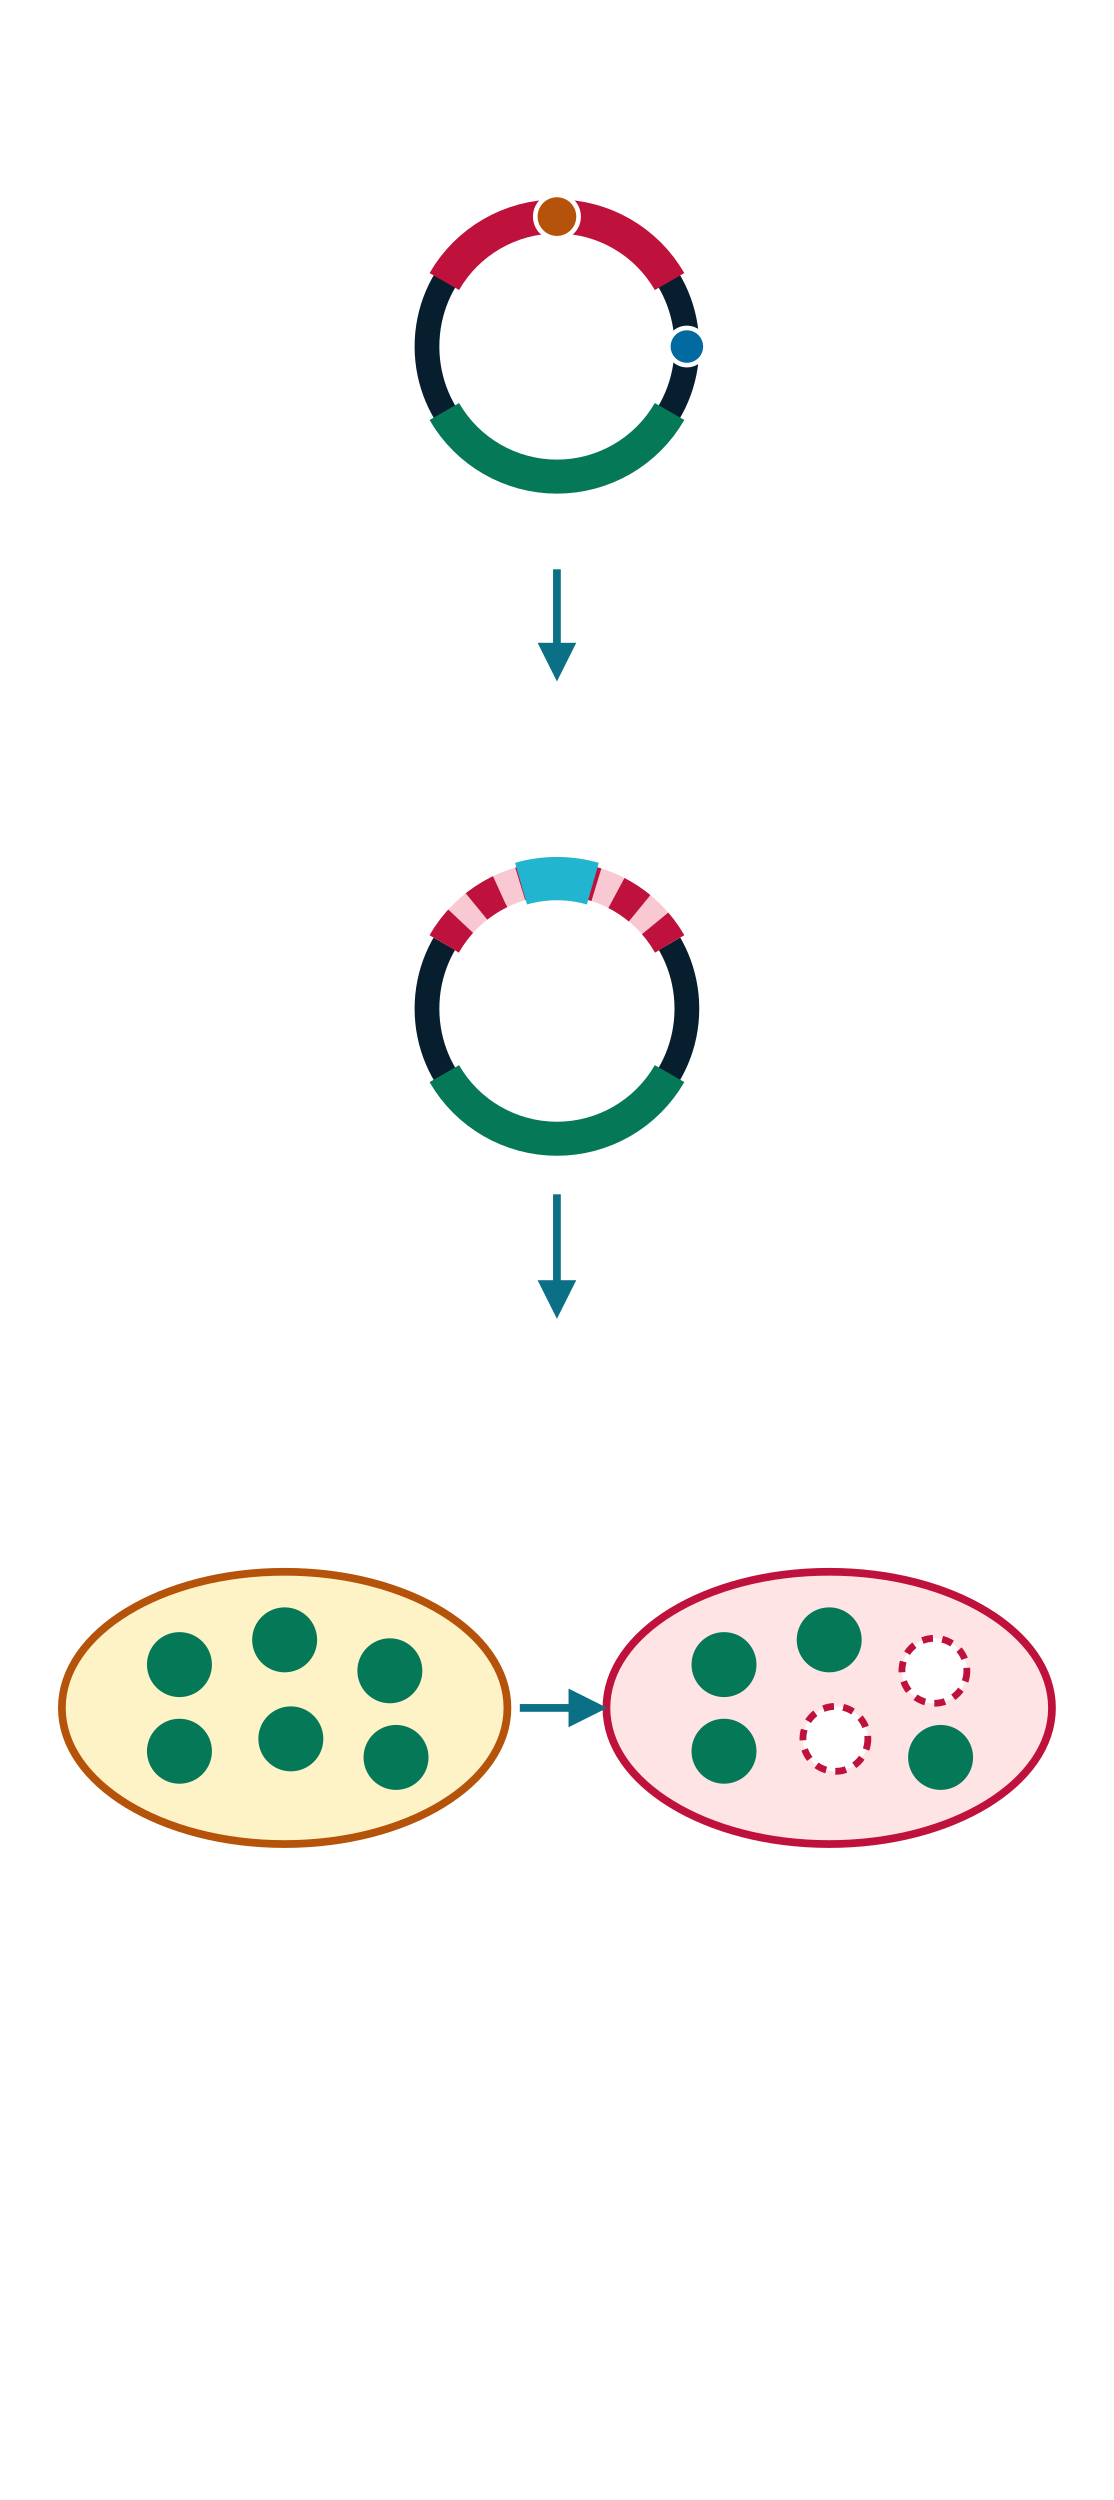
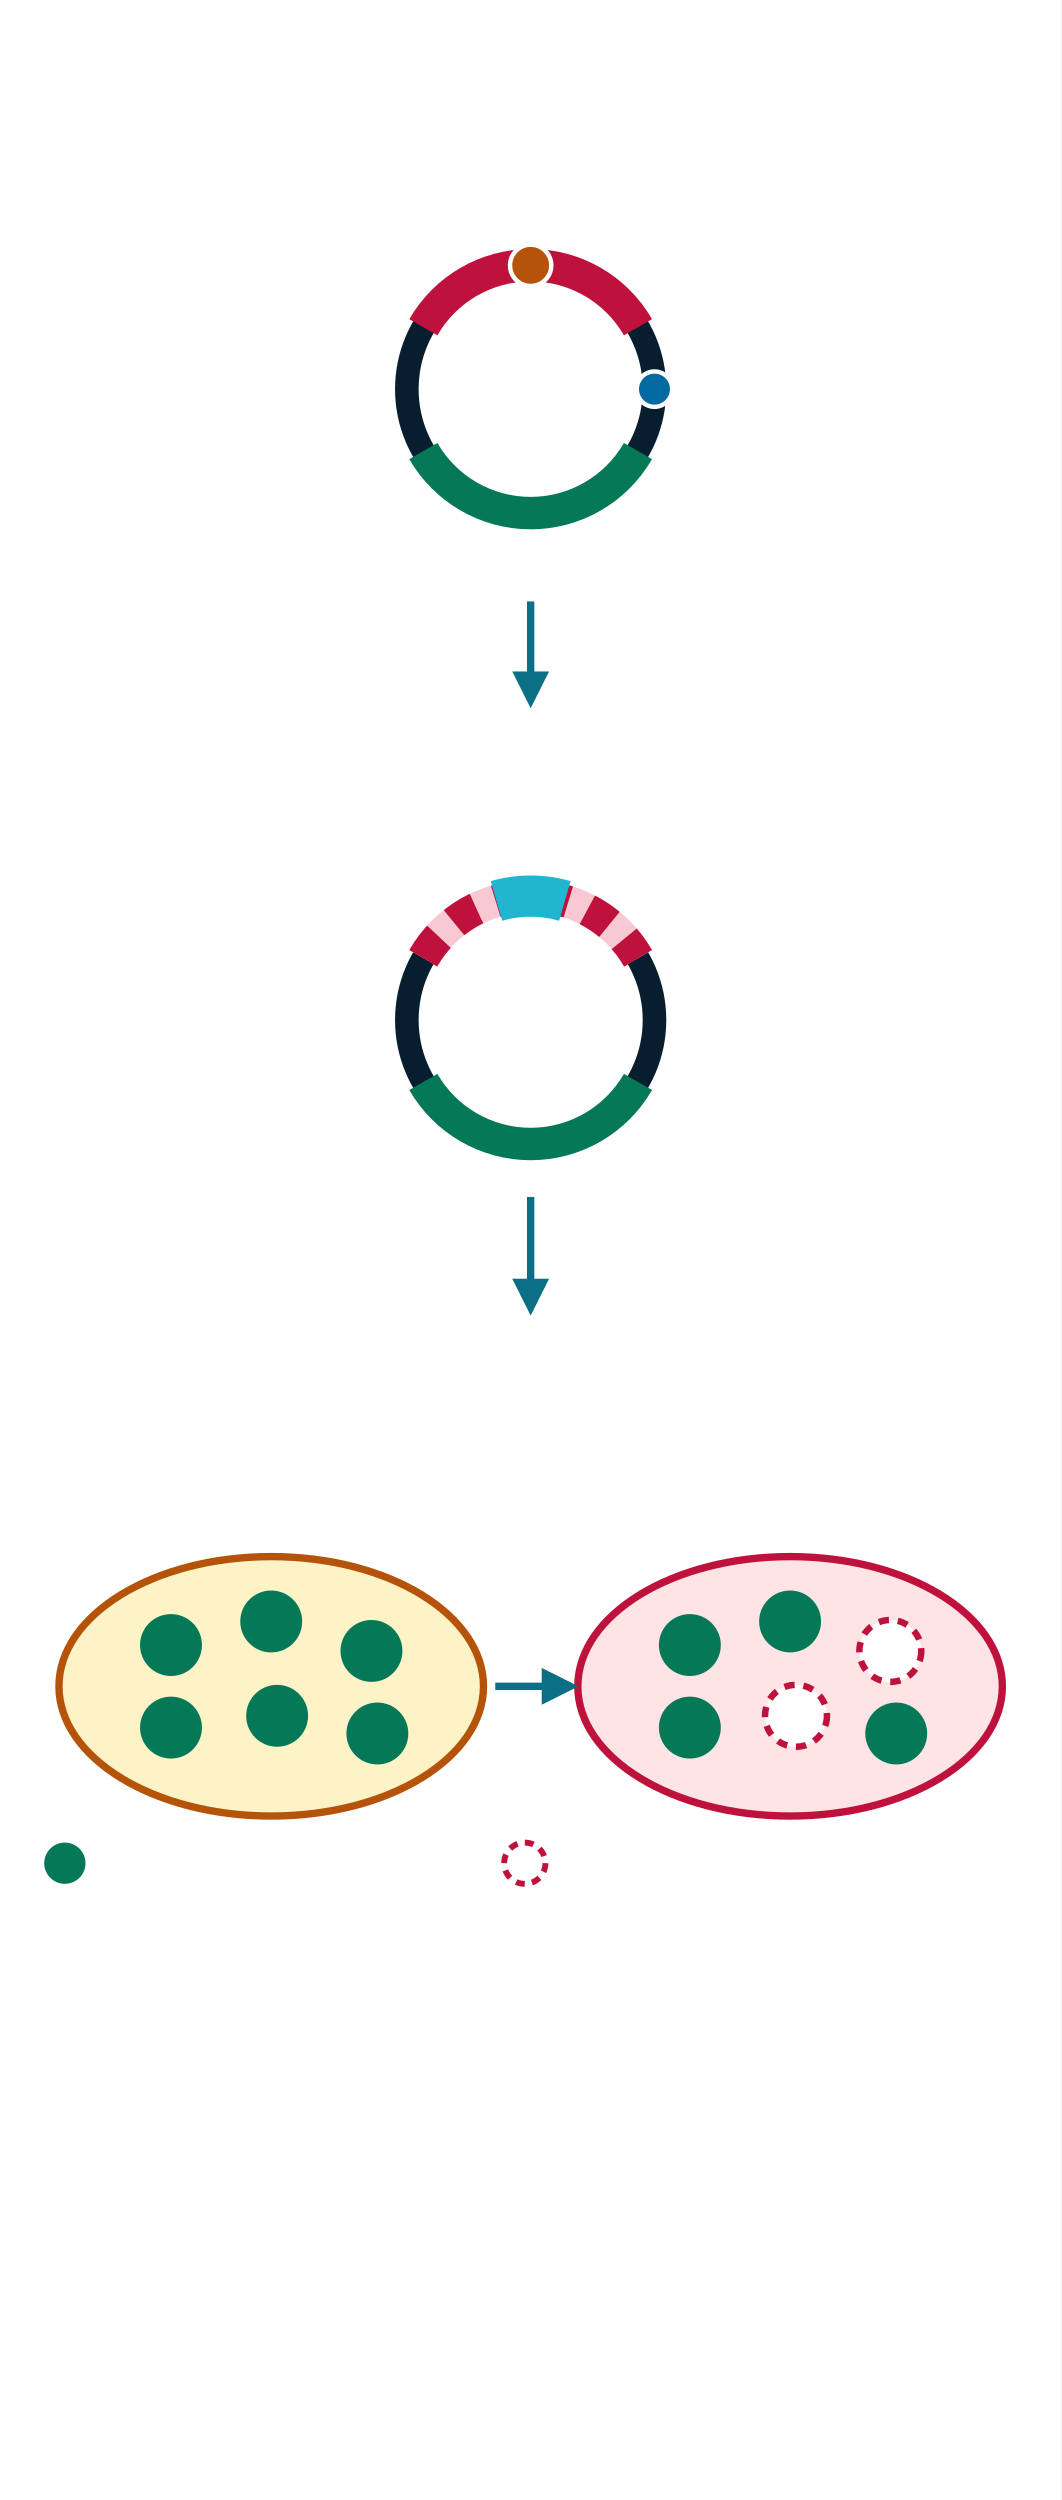
- <svg xmlns="http://www.w3.org/2000/svg" viewBox="0 0 360 808">
-   <rect width="360" height="808" fill="#ffffff" />
+ <svg xmlns="http://www.w3.org/2000/svg" viewBox="0 0 360 848">
+   <rect width="360" height="848" fill="#ffffff" />
  <defs>
    <marker id="ah" markerWidth="5" markerHeight="5" refX="2.5" refY="2.5" orient="auto" markerUnits="strokeWidth">
      <path d="M0,0 L5,2.5 L0,5 z" fill="#0b6f85" />
    </marker>
  </defs>
-   <text data-k="t1" x="180" y="30" text-anchor="middle" class="h" fill="#071e2e" />
-   <circle cx="180" cy="112" r="42" fill="none" stroke="#071e2e" stroke-width="8" />
-   <path d="M 143.6 91.0 A 42 42 0 0 1 216.4 91.0" fill="none" stroke="#be123c" stroke-width="11" />
-   <path d="M 216.4 133.0 A 42 42 0 0 1 143.6 133.0" fill="none" stroke="#047857" stroke-width="11" />
-   <circle cx="180.0" cy="70.0" r="7" fill="#b45309" stroke="#fff" stroke-width="1.5" />
-   <circle cx="222.0" cy="112.0" r="6" fill="#0369a1" stroke="#fff" stroke-width="1.5" />
-   <text data-k="c_name" x="180" y="110" text-anchor="middle" class="b" font-weight="700" fill="#071e2e" />
-   <text data-k="c_size" x="180" y="127" text-anchor="middle" class="s" fill="#496570" />
-   <text data-k="l_bamhi" x="180" y="56" text-anchor="middle" class="s" font-weight="700" fill="#b45309" />
-   <text data-k="l_tet" x="232" y="82" text-anchor="start" class="b" font-weight="700" fill="#be123c" />
-   <text data-k="l_ori" x="238" y="118" text-anchor="start" class="s" font-weight="700" fill="#0369a1" />
-   <text data-k="l_amp" x="180" y="176" text-anchor="middle" class="b" font-weight="700" fill="#047857" />
-   <line x1="180" y1="184" x2="180" y2="214" stroke="#0b6f85" stroke-width="2.5" marker-end="url(#ah)" />
-   <text data-k="s_clone" data-w="150" x="196" y="198" text-anchor="start" class="s" fill="#0b6f85" />
-   <text data-k="t2" x="180" y="242" text-anchor="middle" class="h" fill="#071e2e" />
-   <circle cx="180" cy="326" r="42" fill="none" stroke="#071e2e" stroke-width="8" />
-   <path d="M 143.6 305.0 A 42 42 0 0 1 216.4 305.0" fill="none" stroke="#f9c9d3" stroke-width="11" />
-   <path d="M 143.6 305.0 A 42 42 0 0 1 216.4 305.0" fill="none" stroke="#be123c" stroke-width="11" stroke-dasharray="9 7" />
-   <path d="M 216.4 347.0 A 42 42 0 0 1 143.6 347.0" fill="none" stroke="#047857" stroke-width="11" />
-   <path d="M 168.4 285.6 A 42 42 0 0 1 191.6 285.6" fill="none" stroke="#22b5cf" stroke-width="14" />
-   <text data-k="l_insert" x="180" y="270" text-anchor="middle" class="s" font-weight="700" fill="#0b6f85" />
-   <text data-k="c_name" x="180" y="331" text-anchor="middle" class="b" font-weight="700" fill="#071e2e" />
-   <text data-k="l_tet2" data-w="112" x="232" y="302" text-anchor="start" class="s" font-weight="700" fill="#be123c" />
-   <text data-k="l_amp2" data-w="108" x="122" y="360" text-anchor="end" class="s" font-weight="700" fill="#047857" />
-   <line x1="180" y1="386" x2="180" y2="420" stroke="#0b6f85" stroke-width="2.5" marker-end="url(#ah)" />
-   <text data-k="s_plate" data-w="150" x="196" y="400" text-anchor="start" class="s" fill="#0b6f85" />
-   <text data-k="t3" x="180" y="446" text-anchor="middle" class="h" fill="#071e2e" />
-   <text data-k="p1" data-w="150" x="92" y="472" text-anchor="middle" class="s" font-weight="700" fill="#b45309" />
-   <text data-k="p2" data-w="150" x="268" y="472" text-anchor="middle" class="s" font-weight="700" fill="#be123c" />
-   <ellipse cx="92" cy="552" rx="72" ry="44" fill="#fef3c7" stroke="#b45309" stroke-width="2.5" />
-   <ellipse cx="268" cy="552" rx="72" ry="44" fill="#ffe4e6" stroke="#be123c" stroke-width="2.5" />
-   <line x1="168" y1="552" x2="190" y2="552" stroke="#0b6f85" stroke-width="2.5" marker-end="url(#ah)" />
-   <circle cx="58" cy="538" r="10.5" fill="#047857" />
-   <text x="58" y="543" text-anchor="middle" class="s" font-weight="700" fill="#ffffff" data-num="1" />
-   <circle cx="234" cy="538" r="10.5" fill="#047857" />
-   <text x="234" y="543" text-anchor="middle" class="s" font-weight="700" fill="#ffffff" data-num="1" />
-   <circle cx="92" cy="530" r="10.5" fill="#047857" />
-   <text x="92" y="535" text-anchor="middle" class="s" font-weight="700" fill="#ffffff" data-num="2" />
-   <circle cx="268" cy="530" r="10.5" fill="#047857" />
-   <text x="268" y="535" text-anchor="middle" class="s" font-weight="700" fill="#ffffff" data-num="2" />
-   <circle cx="126" cy="540" r="10.5" fill="#047857" />
-   <text x="126" y="545" text-anchor="middle" class="s" font-weight="700" fill="#ffffff" data-num="3" />
-   <circle cx="302" cy="540" r="10.5" fill="#ffffff" stroke="#be123c" stroke-width="2.2" stroke-dasharray="3.5 3" />
-   <text x="302" y="545" text-anchor="middle" class="s" font-weight="700" fill="#be123c" data-num="3" />
-   <circle cx="58" cy="566" r="10.5" fill="#047857" />
-   <text x="58" y="571" text-anchor="middle" class="s" font-weight="700" fill="#ffffff" data-num="4" />
-   <circle cx="234" cy="566" r="10.5" fill="#047857" />
-   <text x="234" y="571" text-anchor="middle" class="s" font-weight="700" fill="#ffffff" data-num="4" />
-   <circle cx="94" cy="562" r="10.5" fill="#047857" />
-   <text x="94" y="567" text-anchor="middle" class="s" font-weight="700" fill="#ffffff" data-num="5" />
-   <circle cx="270" cy="562" r="10.5" fill="#ffffff" stroke="#be123c" stroke-width="2.2" stroke-dasharray="3.5 3" />
-   <text x="270" y="567" text-anchor="middle" class="s" font-weight="700" fill="#be123c" data-num="5" />
-   <circle cx="128" cy="568" r="10.5" fill="#047857" />
-   <text x="128" y="573" text-anchor="middle" class="s" font-weight="700" fill="#ffffff" data-num="6" />
-   <circle cx="304" cy="568" r="10.5" fill="#047857" />
-   <text x="304" y="573" text-anchor="middle" class="s" font-weight="700" fill="#ffffff" data-num="6" />
-   <text data-k="k_yes" data-w="150" x="92" y="616" text-anchor="middle" class="s" fill="#496570" />
-   <text data-k="k_no" data-w="150" x="268" y="616" text-anchor="middle" class="s" fill="#496570" />
-   <text data-k="r1" data-w="322" x="18" y="662" text-anchor="start" class="b" fill="#be123c" />
-   <text data-k="r2" data-w="322" x="18" y="728" text-anchor="start" class="b" fill="#047857" />
-   <text data-k="r3" data-w="322" x="18" y="782" text-anchor="start" class="b" font-weight="700" fill="#071e2e" />
+   <g transform="translate(0,20)">
+     <text data-k="t1" x="180" y="30" text-anchor="middle" class="h" fill="#071e2e" />
+     <circle cx="180" cy="112" r="42" fill="none" stroke="#071e2e" stroke-width="8" />
+     <path d="M 143.6 91.0 A 42 42 0 0 1 216.4 91.0" fill="none" stroke="#be123c" stroke-width="11" />
+     <path d="M 216.4 133.0 A 42 42 0 0 1 143.6 133.0" fill="none" stroke="#047857" stroke-width="11" />
+     <circle cx="180.0" cy="70.0" r="7" fill="#b45309" stroke="#fff" stroke-width="1.5" />
+     <circle cx="222.0" cy="112.0" r="6" fill="#0369a1" stroke="#fff" stroke-width="1.5" />
+     <text data-k="c_name" x="180" y="110" text-anchor="middle" class="b" font-weight="700" fill="#071e2e" />
+     <text data-k="c_size" x="180" y="127" text-anchor="middle" class="s" fill="#496570" />
+     <text data-k="l_bamhi" x="180" y="56" text-anchor="middle" class="s" font-weight="700" fill="#b45309" />
+     <text data-k="l_tet" x="232" y="82" text-anchor="start" class="b" font-weight="700" fill="#be123c" />
+     <text data-k="l_ori" x="238" y="118" text-anchor="start" class="s" font-weight="700" fill="#0369a1" />
+     <text data-k="l_amp" x="180" y="176" text-anchor="middle" class="b" font-weight="700" fill="#047857" />
+     <line x1="180" y1="184" x2="180" y2="214" stroke="#0b6f85" stroke-width="2.5" marker-end="url(#ah)" />
+     <text data-k="s_clone" data-w="150" x="196" y="198" text-anchor="start" class="s" fill="#0b6f85" />
+     <text data-k="t2" x="180" y="242" text-anchor="middle" class="h" fill="#071e2e" />
+     <circle cx="180" cy="326" r="42" fill="none" stroke="#071e2e" stroke-width="8" />
+     <path d="M 143.6 305.0 A 42 42 0 0 1 216.4 305.0" fill="none" stroke="#f9c9d3" stroke-width="11" />
+     <path d="M 143.6 305.0 A 42 42 0 0 1 216.4 305.0" fill="none" stroke="#be123c" stroke-width="11" stroke-dasharray="9 7" />
+     <path d="M 216.4 347.0 A 42 42 0 0 1 143.6 347.0" fill="none" stroke="#047857" stroke-width="11" />
+     <path d="M 168.4 285.6 A 42 42 0 0 1 191.6 285.6" fill="none" stroke="#22b5cf" stroke-width="14" />
+     <text data-k="l_insert" x="180" y="270" text-anchor="middle" class="s" font-weight="700" fill="#0b6f85" />
+     <text data-k="c_name" x="180" y="331" text-anchor="middle" class="b" font-weight="700" fill="#071e2e" />
+     <text data-k="l_tet2" data-w="112" x="232" y="302" text-anchor="start" class="s" font-weight="700" fill="#be123c" />
+     <text data-k="l_amp2" data-w="108" x="122" y="360" text-anchor="end" class="s" font-weight="700" fill="#047857" />
+     <line x1="180" y1="386" x2="180" y2="420" stroke="#0b6f85" stroke-width="2.5" marker-end="url(#ah)" />
+     <text data-k="s_plate" data-w="150" x="196" y="400" text-anchor="start" class="s" fill="#0b6f85" />
+     <text data-k="t3" x="180" y="446" text-anchor="middle" class="h" fill="#071e2e" />
+     <text data-k="p1" data-w="150" x="92" y="472" text-anchor="middle" class="s" font-weight="700" fill="#b45309" />
+     <text data-k="p2" data-w="150" x="268" y="472" text-anchor="middle" class="s" font-weight="700" fill="#be123c" />
+     <ellipse cx="92" cy="552" rx="72" ry="44" fill="#fef3c7" stroke="#b45309" stroke-width="2.5" />
+     <ellipse cx="268" cy="552" rx="72" ry="44" fill="#ffe4e6" stroke="#be123c" stroke-width="2.5" />
+     <line x1="168" y1="552" x2="190" y2="552" stroke="#0b6f85" stroke-width="2.5" marker-end="url(#ah)" />
+     <circle cx="58" cy="538" r="10.5" fill="#047857" />
+     <text x="58" y="543" text-anchor="middle" class="s" font-weight="700" fill="#ffffff" data-num="1" />
+     <circle cx="234" cy="538" r="10.5" fill="#047857" />
+     <text x="234" y="543" text-anchor="middle" class="s" font-weight="700" fill="#ffffff" data-num="1" />
+     <circle cx="92" cy="530" r="10.5" fill="#047857" />
+     <text x="92" y="535" text-anchor="middle" class="s" font-weight="700" fill="#ffffff" data-num="2" />
+     <circle cx="268" cy="530" r="10.5" fill="#047857" />
+     <text x="268" y="535" text-anchor="middle" class="s" font-weight="700" fill="#ffffff" data-num="2" />
+     <circle cx="126" cy="540" r="10.5" fill="#047857" />
+     <text x="126" y="545" text-anchor="middle" class="s" font-weight="700" fill="#ffffff" data-num="3" />
+     <circle cx="302" cy="540" r="10.5" fill="#ffffff" stroke="#be123c" stroke-width="2.2" stroke-dasharray="3.5 3" />
+     <text x="302" y="545" text-anchor="middle" class="s" font-weight="700" fill="#be123c" data-num="3" />
+     <circle cx="58" cy="566" r="10.5" fill="#047857" />
+     <text x="58" y="571" text-anchor="middle" class="s" font-weight="700" fill="#ffffff" data-num="4" />
+     <circle cx="234" cy="566" r="10.5" fill="#047857" />
+     <text x="234" y="571" text-anchor="middle" class="s" font-weight="700" fill="#ffffff" data-num="4" />
+     <circle cx="94" cy="562" r="10.5" fill="#047857" />
+     <text x="94" y="567" text-anchor="middle" class="s" font-weight="700" fill="#ffffff" data-num="5" />
+     <circle cx="270" cy="562" r="10.5" fill="#ffffff" stroke="#be123c" stroke-width="2.2" stroke-dasharray="3.5 3" />
+     <text x="270" y="567" text-anchor="middle" class="s" font-weight="700" fill="#be123c" data-num="5" />
+     <circle cx="128" cy="568" r="10.5" fill="#047857" />
+     <text x="128" y="573" text-anchor="middle" class="s" font-weight="700" fill="#ffffff" data-num="6" />
+     <circle cx="304" cy="568" r="10.5" fill="#047857" />
+     <text x="304" y="573" text-anchor="middle" class="s" font-weight="700" fill="#ffffff" data-num="6" />
+     <circle cx="22" cy="612" r="7" fill="#047857" />
+     <text data-k="k_yes" data-w="110" x="36" y="616" text-anchor="start" class="s" fill="#496570" />
+     <circle cx="178" cy="612" r="7" fill="#ffffff" stroke="#be123c" stroke-width="2" stroke-dasharray="3 2.5" />
+     <text data-k="k_no" data-w="150" x="192" y="616" text-anchor="start" class="s" fill="#496570" />
+     <text data-k="r1" data-w="322" x="18" y="662" text-anchor="start" class="b" fill="#be123c" />
+     <text data-k="r2" data-w="322" x="18" y="728" text-anchor="start" class="b" fill="#047857" />
+     <text data-k="r3" data-w="322" x="18" y="782" text-anchor="start" class="b" font-weight="700" fill="#071e2e" />
+   </g>
</svg>
